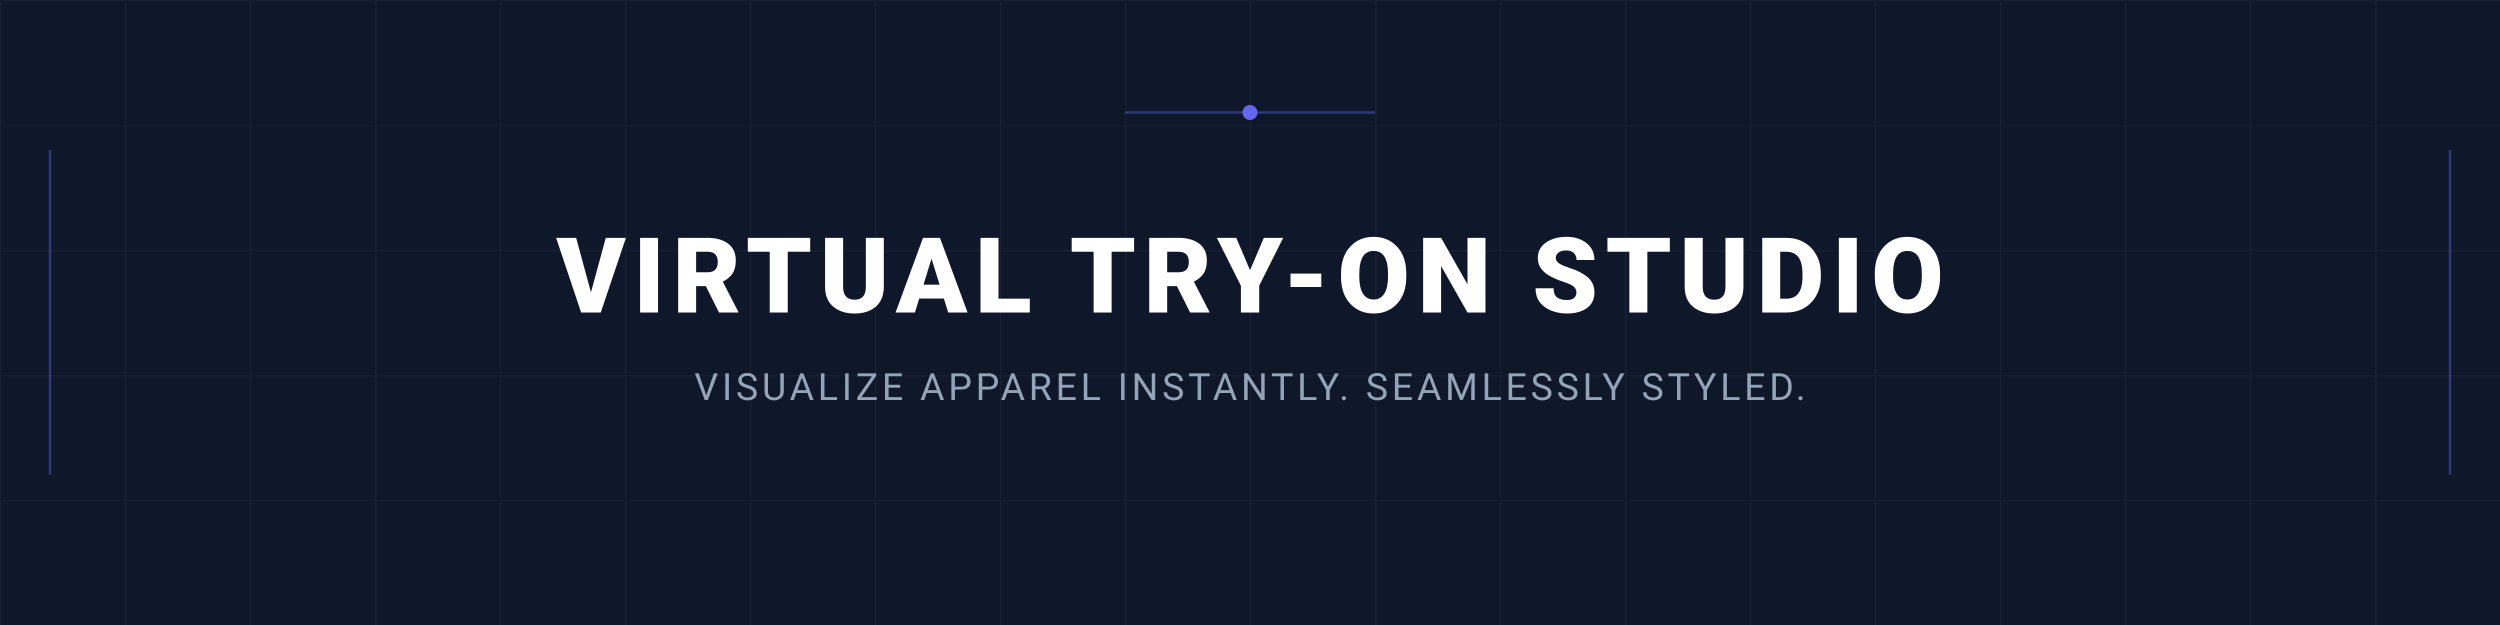
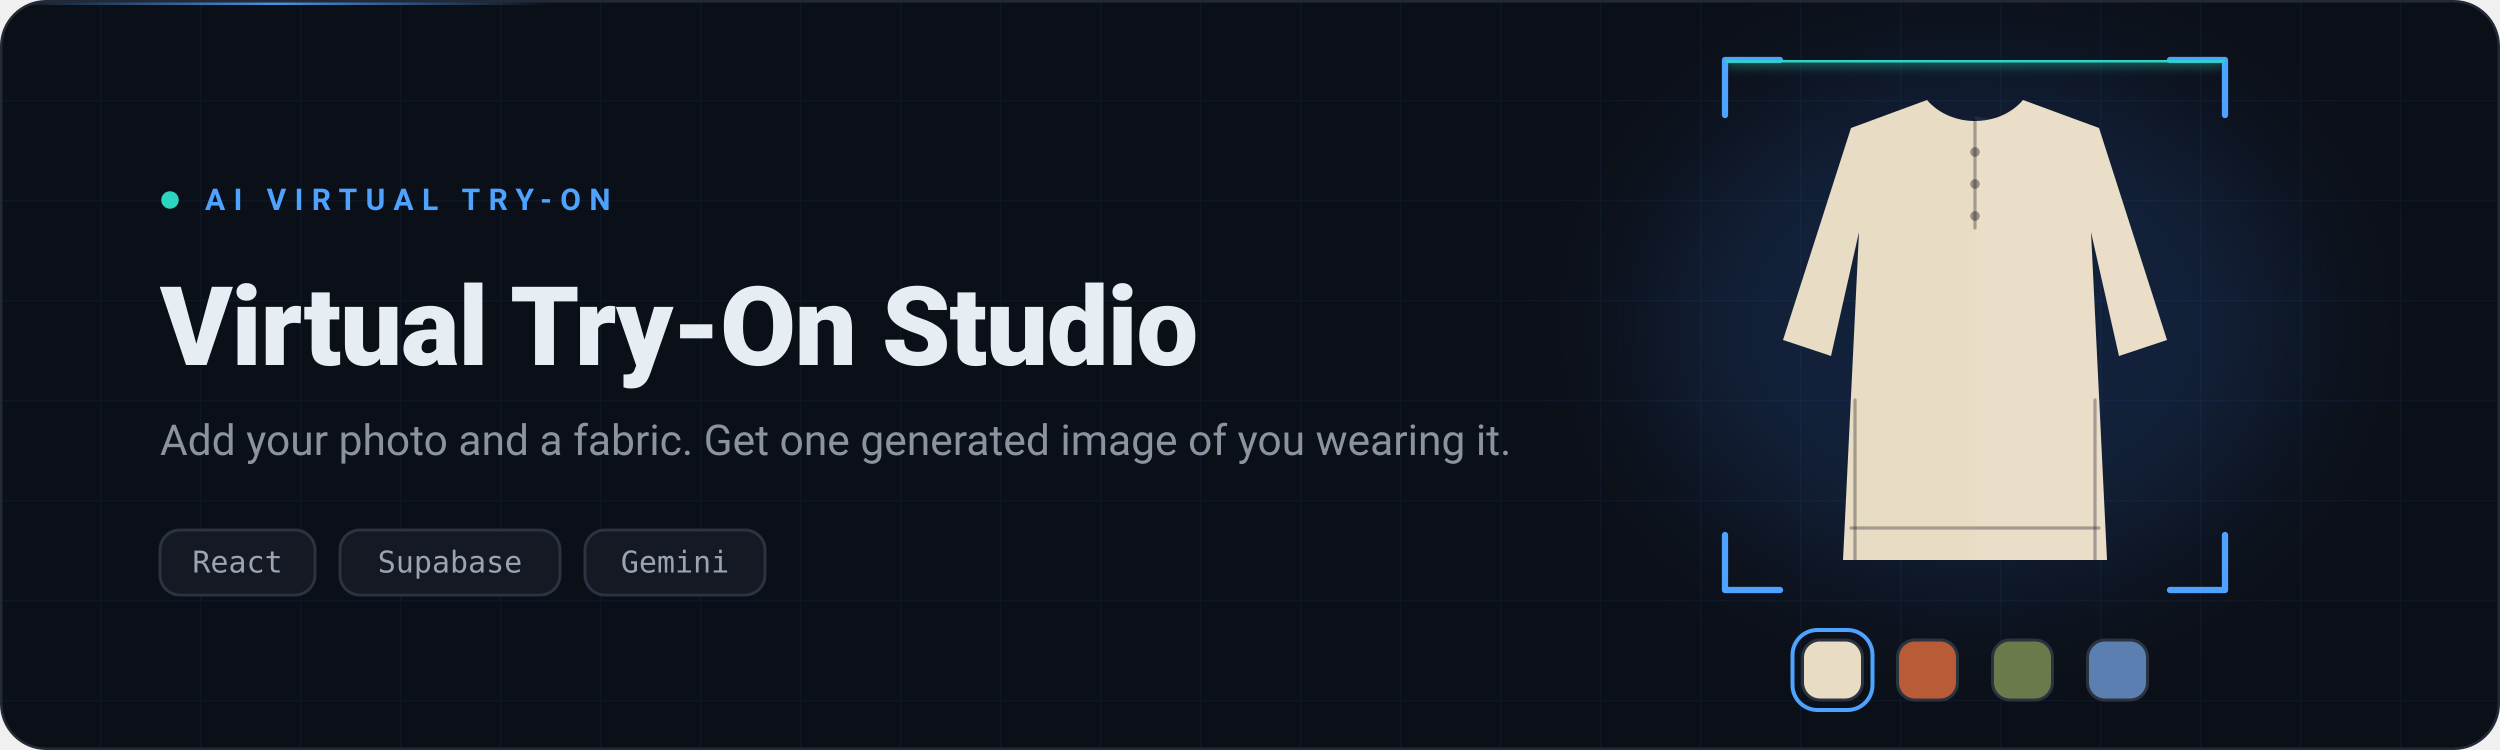
- <svg xmlns="http://www.w3.org/2000/svg" viewBox="0 0 1000 250">
-   <style>
-     .bg-rect { fill: #0f172a; }
-     .grid-line { stroke: rgba(255, 255, 255, 0.04); stroke-width: 1; }
-     .title { fill: #ffffff; font-family: -apple-system, BlinkMacSystemFont, "Segoe UI", Roboto, Helvetica, Arial, sans-serif; font-size: 42px; font-weight: 800; letter-spacing: 3px; }
-     .subtitle { fill: #94a3b8; font-family: -apple-system, BlinkMacSystemFont, "Segoe UI", Roboto, Helvetica, Arial, sans-serif; font-size: 15px; letter-spacing: 1.5px; }
-     .accent { fill: #6366f1; } /* Indigo accent */
-     .accent-line { stroke: #6366f1; stroke-width: 1; opacity: 0.4; }
-     .scan-line { fill: url(#scan-gradient); opacity: 0.5; }
-   </style>
+ <svg xmlns="http://www.w3.org/2000/svg" viewBox="0 0 1000 300" width="1000" height="300" role="img" aria-labelledby="t d">
  <defs>
-     <linearGradient id="scan-gradient" x1="0%" y1="0%" x2="100%" y2="0%">
-       <stop offset="0%" stop-color="#6366f1" stop-opacity="0" />
-       <stop offset="90%" stop-color="#6366f1" stop-opacity="0.1" />
-       <stop offset="100%" stop-color="#a855f7" stop-opacity="0.8" />
+     <style>
+       .sans{font-family:-apple-system,BlinkMacSystemFont,'Segoe UI',Roboto,Helvetica,Arial,sans-serif}
+       .mono{font-family:ui-monospace,SFMono-Regular,Menlo,Consolas,monospace}
+       .label{font-size:12px;font-weight:600;letter-spacing:.28em;fill:#4da3ff}
+       .title{font-size:44px;font-weight:800;letter-spacing:-.5px;fill:#e6edf3}
+       .sub{font-size:17px;fill:#8b949e}
+       .chip{fill:#141923;stroke:#2b3240;stroke-width:1.2}
+       .chiptext{font-size:12px;fill:#9aa4b2;text-anchor:middle}
+       .grid{stroke:#4da3ff;stroke-opacity:.06;stroke-width:1;fill:none}
+       .brk{fill:none;stroke:#4da3ff;stroke-width:2.5;stroke-linecap:round;stroke-linejoin:round;animation:pulse 3.6s ease-in-out infinite}
+       .garment{fill:#e8dcc4;animation:tint 12s linear infinite}
+       .detail{fill:none;stroke:#0b0f17;stroke-opacity:.32;stroke-width:1.6;stroke-linecap:round}
+       .button{fill:#0b0f17;fill-opacity:.38}
+       .shade{fill:#ffffff;fill-opacity:.07}
+       .scan{animation:scan 3.6s linear infinite}
+       .sweep{animation:sweep 7s linear infinite}
+       .dot{animation:blink 2.4s ease-in-out infinite}
+       .ring{fill:none;stroke:#4da3ff;stroke-width:1.6;animation:ring 12s step-end infinite}
+       @keyframes tint{
+         0%,20%{fill:#e8dcc4}
+         25%,45%{fill:#b85c38}
+         50%,70%{fill:#6b7a4a}
+         75%,95%{fill:#5b7fb0}
+         100%{fill:#e8dcc4}
+       }
+       @keyframes ring{
+         0%{transform:translateX(0)}
+         20%{transform:translateX(38px)}
+         45%{transform:translateX(76px)}
+         70%{transform:translateX(114px)}
+         95%{transform:translateX(0)}
+       }
+       @keyframes scan{
+         0%{transform:translateY(0);opacity:0}
+         8%{opacity:1}
+         92%{opacity:1}
+         100%{transform:translateY(212px);opacity:0}
+       }
+       @keyframes sweep{from{transform:translateX(-220px)}to{transform:translateX(1000px)}}
+       @keyframes pulse{0%,100%{opacity:.5}50%{opacity:1}}
+       @keyframes blink{0%,100%{opacity:.35}50%{opacity:1}}
+       @media (prefers-reduced-motion:reduce){
+         .brk,.garment,.scan,.sweep,.dot,.ring{animation:none}
+         .scan,.sweep{display:none}
+       }
+     </style>
+     <pattern id="grid" width="40" height="40" patternUnits="userSpaceOnUse">
+       <path d="M40 0H0V40" class="grid" />
+     </pattern>
+     <linearGradient id="trail" x1="0" y1="0" x2="0" y2="1">
+       <stop offset="0" stop-color="#2dd4bf" stop-opacity="0" />
+       <stop offset="1" stop-color="#2dd4bf" stop-opacity=".28" />
    </linearGradient>
-     <pattern id="grid" width="50" height="50" patternUnits="userSpaceOnUse">
-       <path d="M 50 0 L 0 0 0 50" fill="none" class="grid-line" />
-     </pattern>
+     <linearGradient id="beam" x1="0" y1="0" x2="1" y2="0">
+       <stop offset="0" stop-color="#4da3ff" stop-opacity="0" />
+       <stop offset=".5" stop-color="#4da3ff" stop-opacity=".9" />
+       <stop offset="1" stop-color="#4da3ff" stop-opacity="0" />
+     </linearGradient>
+     <filter id="blur" x="-50%" y="-50%" width="200%" height="200%">
+       <feGaussianBlur stdDeviation="28" />
+     </filter>
+     <filter id="glow" x="-50%" y="-300%" width="200%" height="700%">
+       <feGaussianBlur stdDeviation="2.5" result="b" />
+       <feMerge>
+         <feMergeNode in="b" />
+         <feMergeNode in="SourceGraphic" />
+       </feMerge>
+     </filter>
+     <clipPath id="frameClip">
+       <rect x="690" y="24" width="200" height="212" />
+     </clipPath>
+     <clipPath id="card">
+       <rect x="0.5" y="0.5" width="999" height="299" rx="18" />
+     </clipPath>
  </defs>
-   <rect width="100%" height="100%" class="bg-rect" />
-   <rect width="100%" height="100%" fill="url(#grid)" />
-   <rect x="-250" y="0" width="250" height="100%" class="scan-line">
-     <animate attributeName="x" values="-250; 1000" dur="3.5s" repeatCount="indefinite" />
-   </rect>
-   <text x="500" y="125" class="title" text-anchor="middle">VIRTUAL TRY-ON STUDIO</text>
-   <text x="500" y="160" class="subtitle" text-anchor="middle">VISUALIZE APPAREL INSTANTLY. SEAMLESSLY STYLED.</text>
-   <circle cx="500" cy="45" r="3" class="accent" />
-   <path d="M 450 45 L 550 45" class="accent-line" />
-   <path d="M 20 60 L 20 190" class="accent-line" stroke-width="2" opacity="0.2" />
-   <path d="M 980 60 L 980 190" class="accent-line" stroke-width="2" opacity="0.2" />
+   <rect x="0.5" y="0.5" width="999" height="299" rx="18" fill="#0b0f17" />
+   <g clip-path="url(#card)">
+     <rect width="1000" height="300" fill="url(#grid)" />
+     <ellipse cx="790" cy="130" rx="130" ry="105" fill="#3b82f6" opacity=".16" filter="url(#blur)" />
+     <rect class="sweep" x="0" y="0" width="220" height="2" fill="url(#beam)" />
+   </g>
+   <rect x="0.5" y="0.5" width="999" height="299" rx="18" fill="none" stroke="#232a36" />
+   <circle class="dot" cx="68" cy="80" r="3.5" fill="#2dd4bf" />
+   <text class="sans label" x="82" y="84">AI VIRTUAL TRY-ON</text>
+   <text class="sans title" x="64" y="146">Virtual Try-On Studio</text>
+   <text class="sans sub" x="64" y="182">Add your photo and a fabric. Get one generated image of you wearing it.</text>
+   <rect class="chip" x="64" y="212" width="62" height="26" rx="8" />
+   <text class="mono chiptext" x="95" y="229">React</text>
+   <rect class="chip" x="136" y="212" width="88" height="26" rx="8" />
+   <text class="mono chiptext" x="180" y="229">Supabase</text>
+   <rect class="chip" x="234" y="212" width="72" height="26" rx="8" />
+   <text class="mono chiptext" x="270" y="229">Gemini</text>
+   <g transform="translate(790 40) scale(.8)">
+     <path class="garment" d="M-24 0C-12 14 12 14 24 0L62 14L96 120L72 128L58 66L66 230H-66L-58 66L-72 128L-96 120L-62 14Z" />
+     <path class="shade" d="M0 8C12 12 18 8 24 0L62 14L96 120L72 128L58 66L66 230H0Z" />
+     <path class="detail" d="M0 10V64" />
+     <circle class="button" cx="0" cy="26" r="2.4" />
+     <circle class="button" cx="0" cy="42" r="2.4" />
+     <circle class="button" cx="0" cy="58" r="2.4" />
+     <path class="detail" d="M-62 214H62" />
+     <path class="detail" d="M-60 150V230M60 150V230" stroke-opacity=".16" />
+   </g>
+   <g class="brk">
+     <path d="M690 46V24H712" />
+     <path d="M868 24H890V46" />
+     <path d="M690 214V236H712" />
+     <path d="M868 236H890V214" />
+   </g>
+   <g clip-path="url(#frameClip)">
+     <g class="scan">
+       <rect x="690" y="-56" width="200" height="56" fill="url(#trail)" transform="translate(0 24)" />
+       <rect x="690" y="23" width="200" height="2" fill="#2dd4bf" filter="url(#glow)" />
+     </g>
+   </g>
+   <rect class="chip" x="721" y="256" width="24" height="24" rx="7" style="fill:#e8dcc4" />
+   <rect class="chip" x="759" y="256" width="24" height="24" rx="7" style="fill:#b85c38" />
+   <rect class="chip" x="797" y="256" width="24" height="24" rx="7" style="fill:#6b7a4a" />
+   <rect class="chip" x="835" y="256" width="24" height="24" rx="7" style="fill:#5b7fb0" />
+   <rect class="ring" x="717" y="252" width="32" height="32" rx="10" />
</svg>
